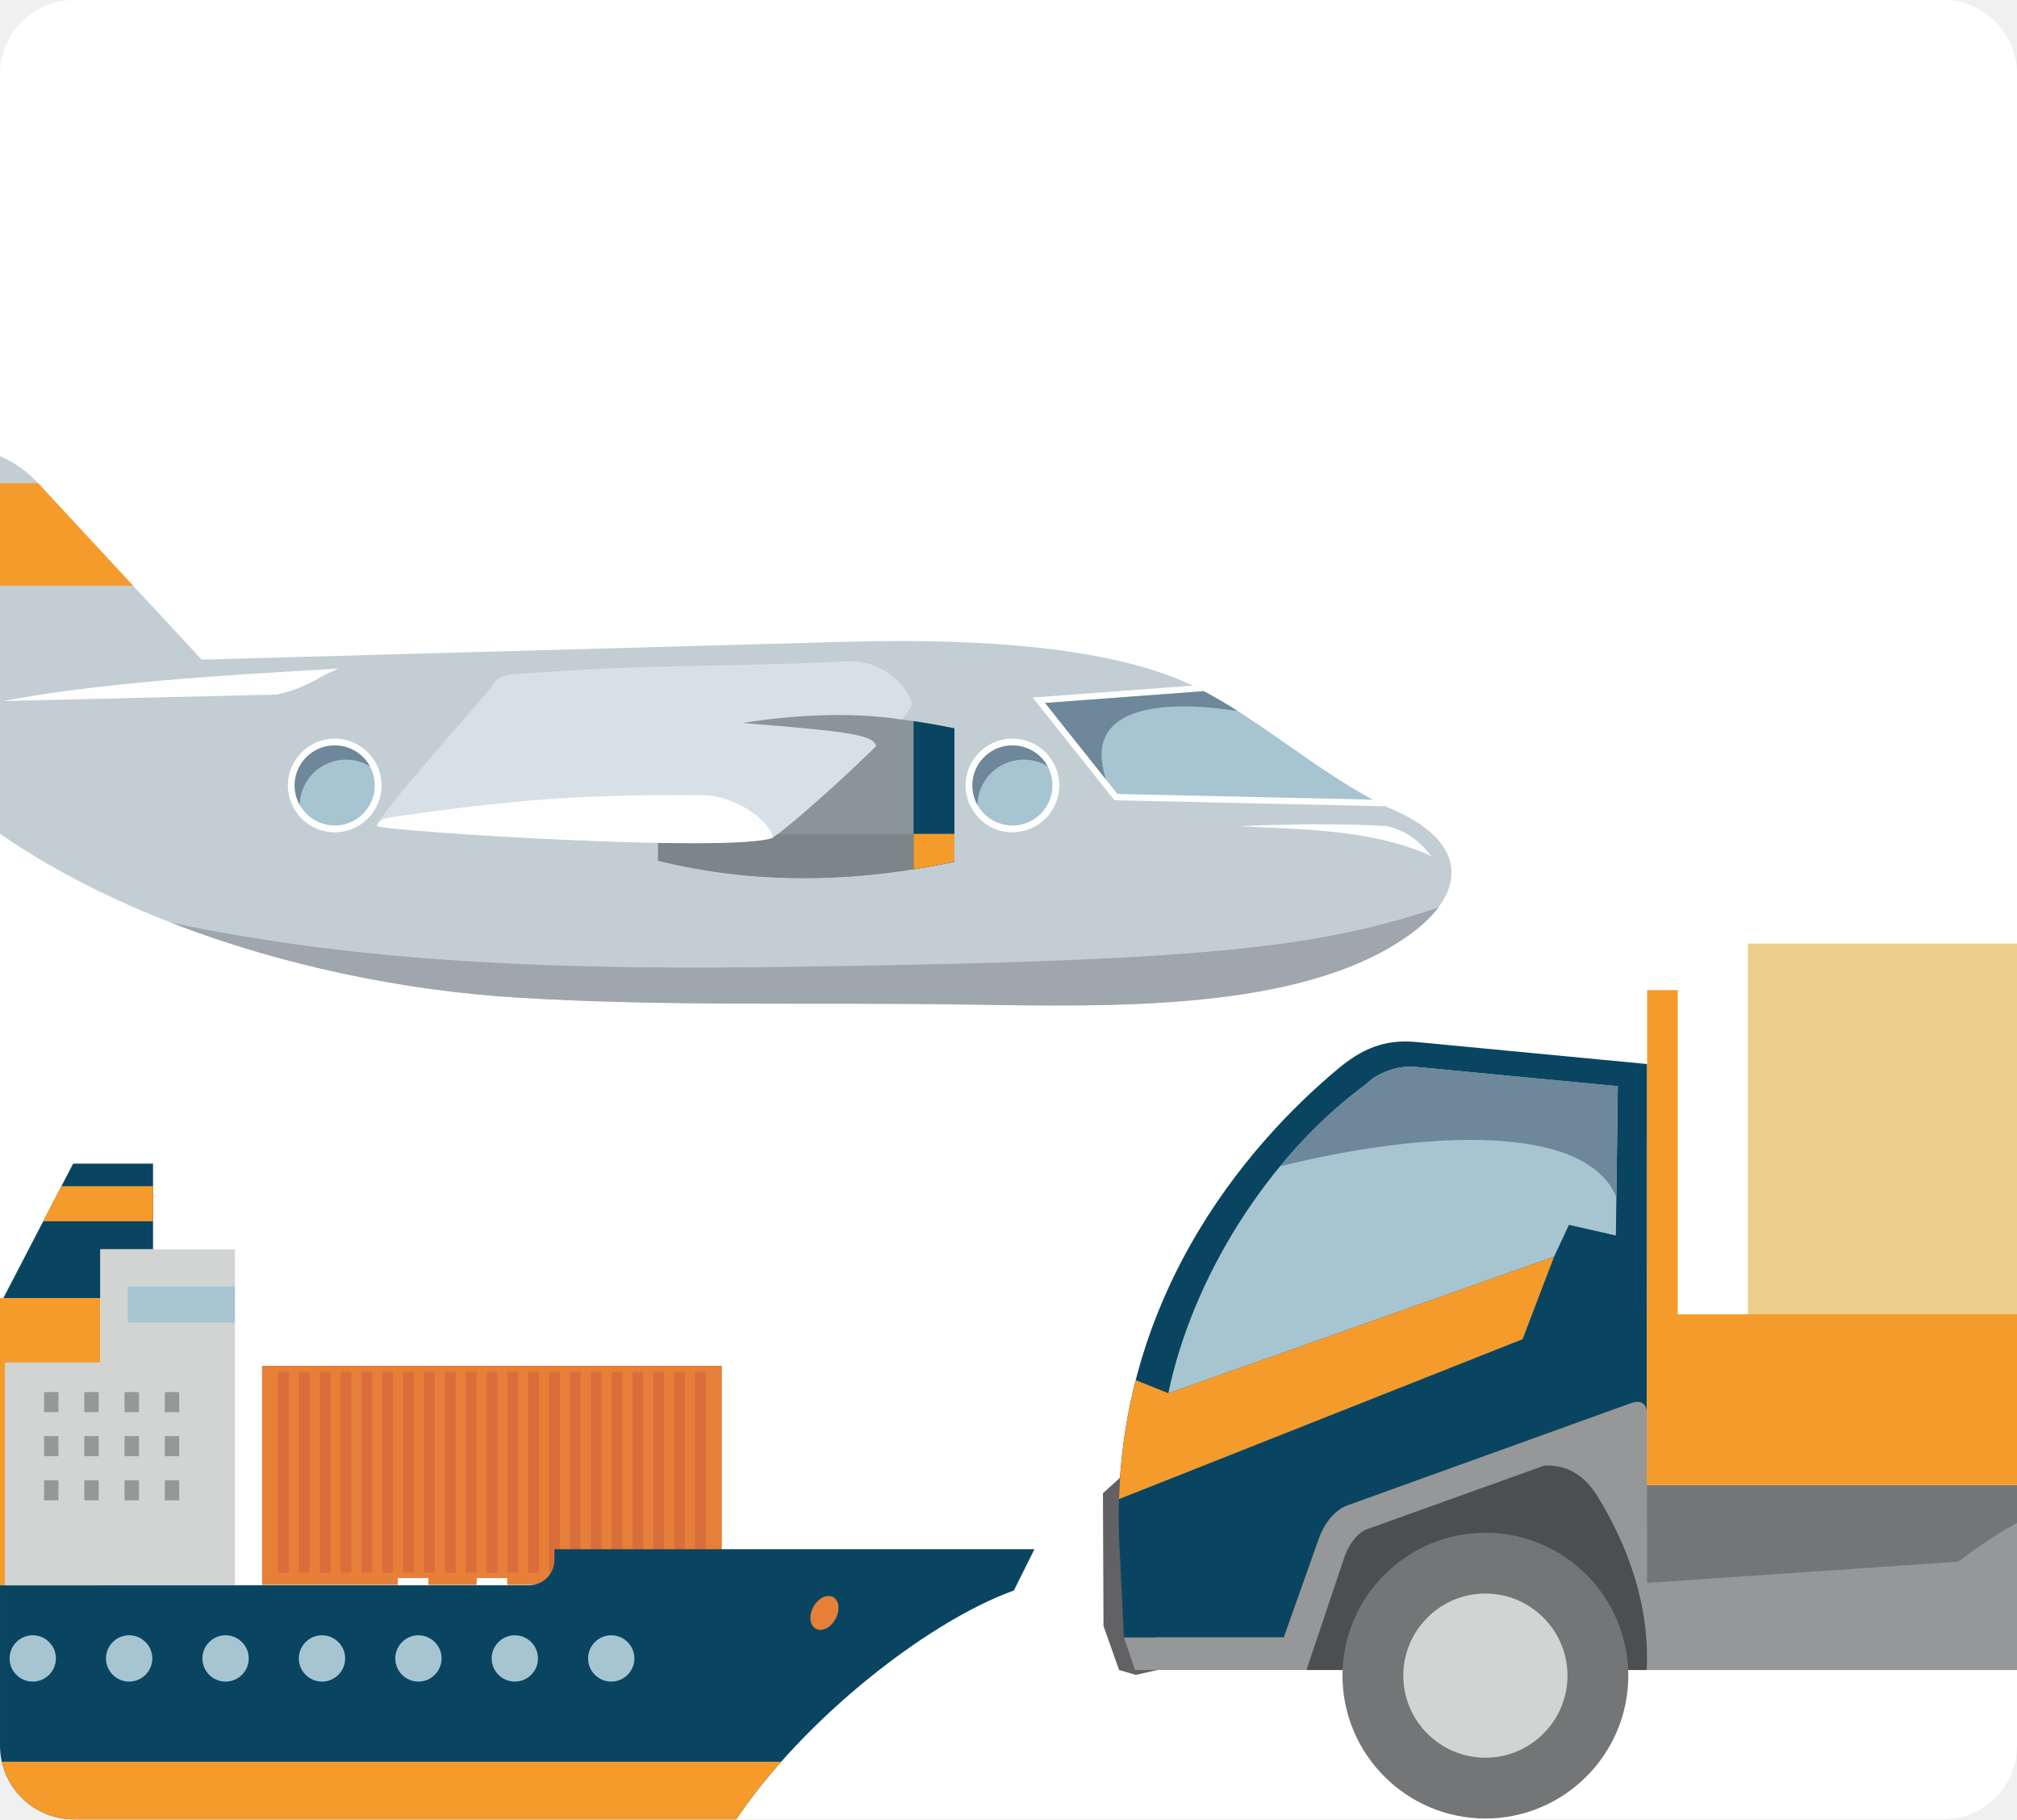
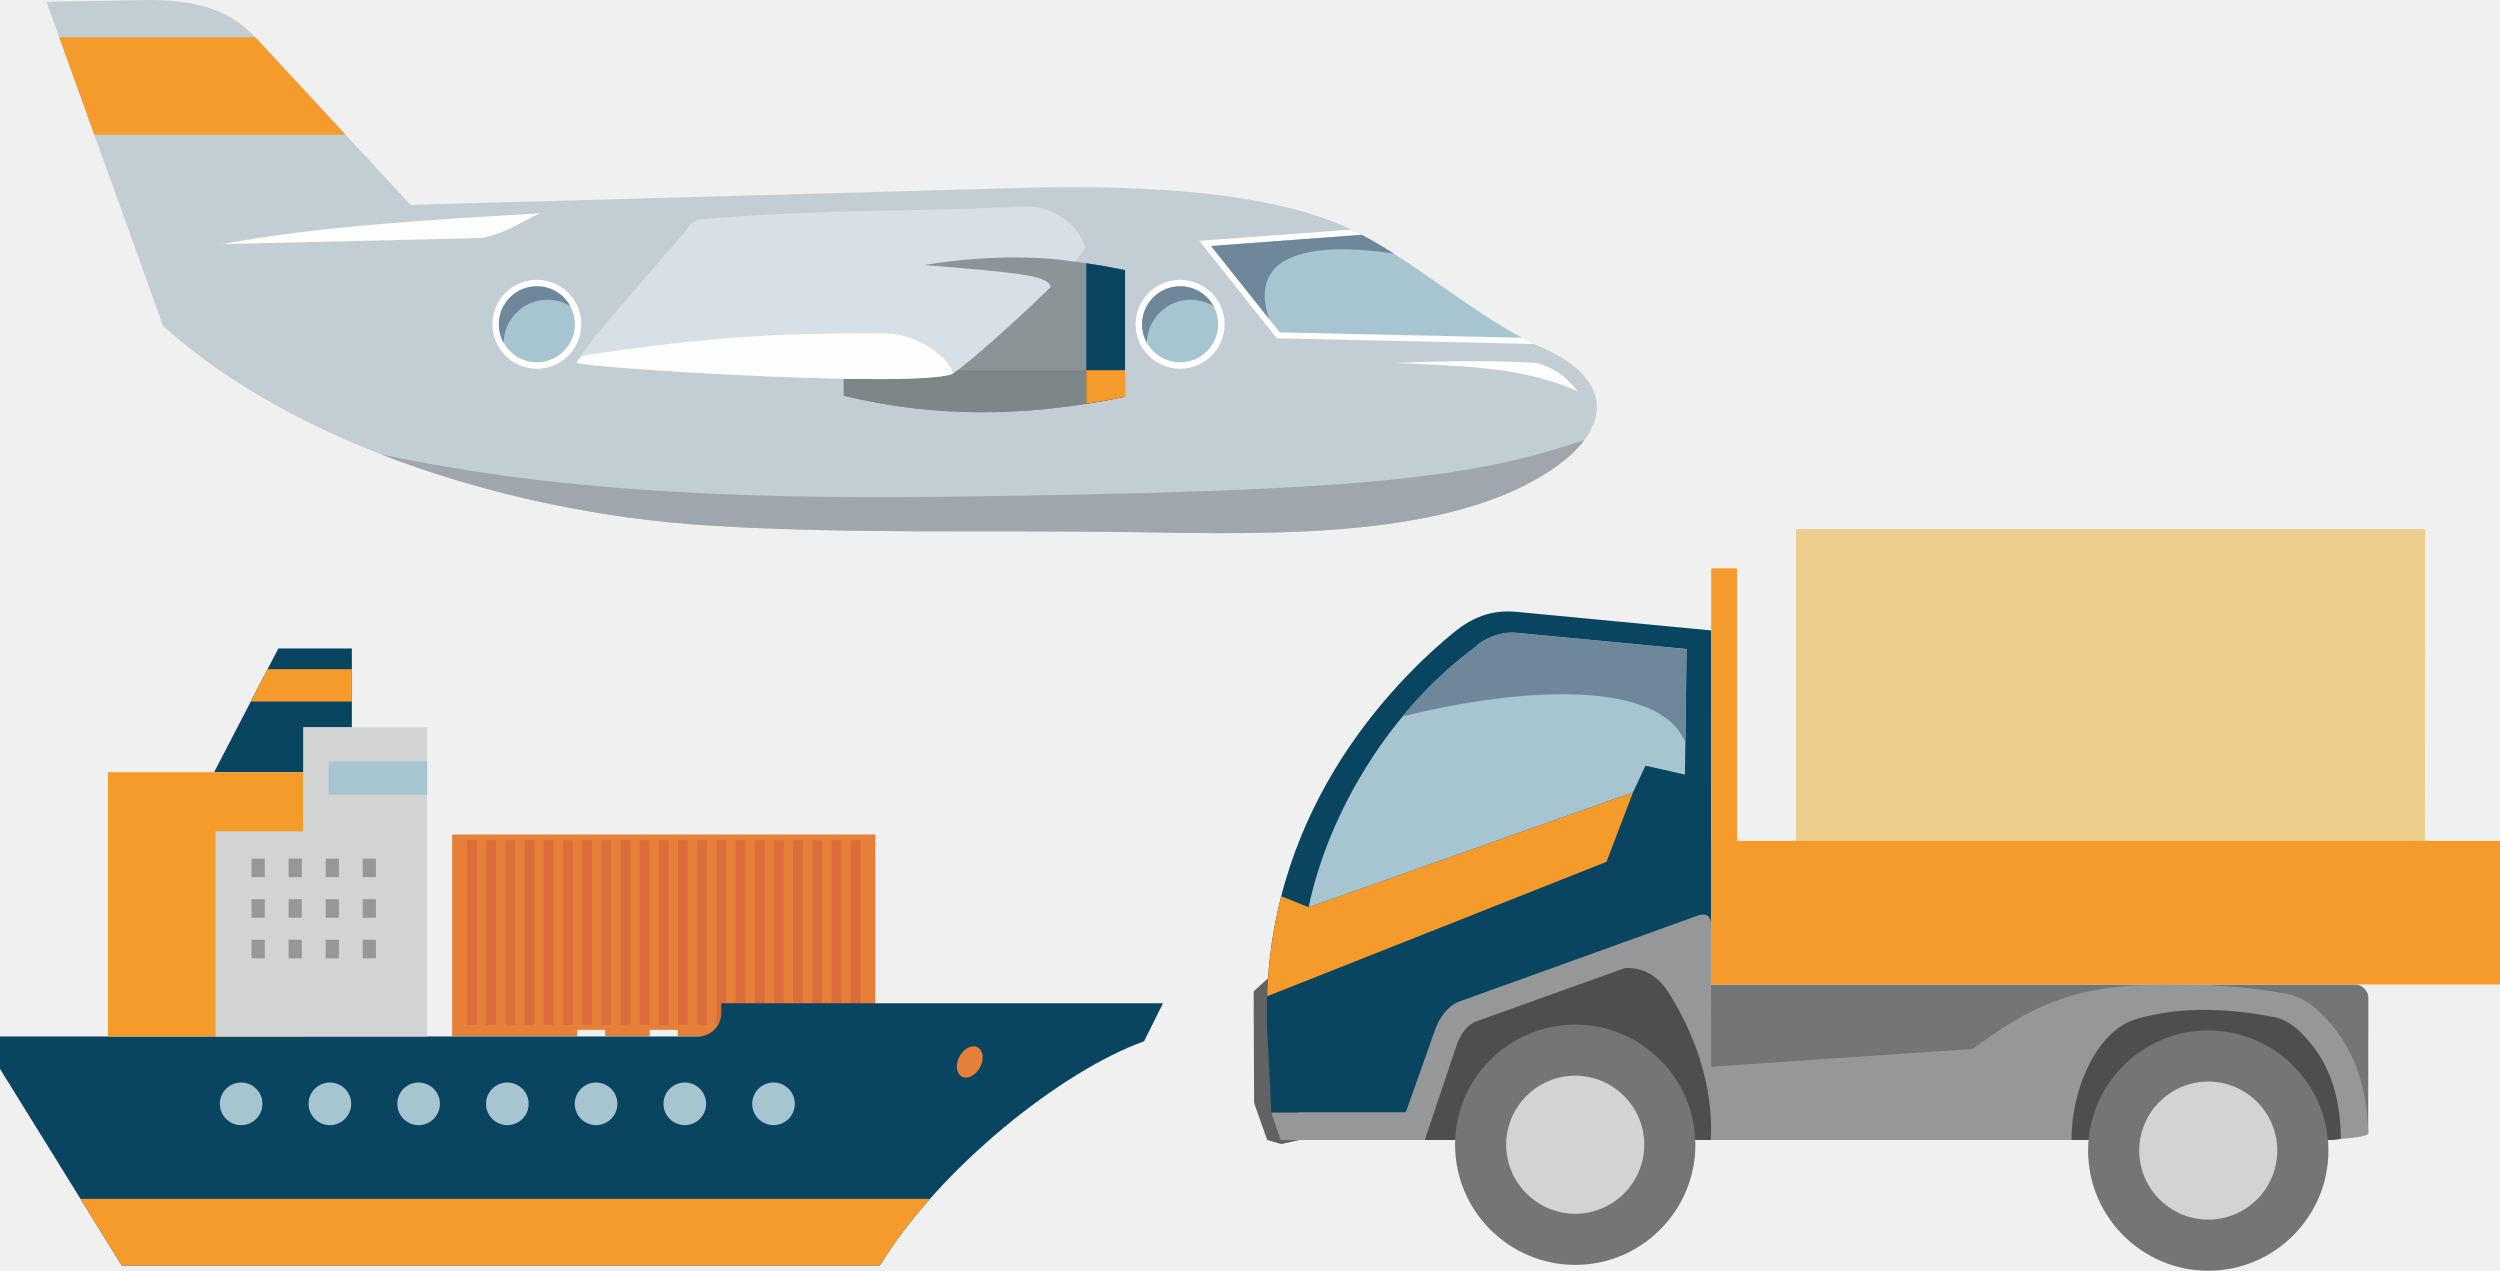
- <svg xmlns="http://www.w3.org/2000/svg" xml:space="preserve" width="786.755mm" height="709.708mm" version="1.1" style="shape-rendering:geometricPrecision; text-rendering:geometricPrecision; image-rendering:optimizeQuality; fill-rule:evenodd; clip-rule:evenodd" viewBox="0 0 3215.61 2900.71">
+ <svg xmlns="http://www.w3.org/2000/svg" xml:space="preserve" width="649.765mm" height="330.274mm" version="1.1" style="shape-rendering:geometricPrecision; text-rendering:geometricPrecision; image-rendering:optimizeQuality; fill-rule:evenodd; clip-rule:evenodd" viewBox="0 0 1805.32 917.64">
  <defs>
    <style type="text/css">
   
-     .fil19 {fill:none}
-     .fil9 {fill:#FEFEFE}
-     .fil18 {fill:#EDCD8B}
-     .fil3 {fill:#E68039}
-     .fil4 {fill:#DB6D3A}
-     .fil12 {fill:#D8E0E7}
-     .fil5 {fill:#D2D4D4}
-     .fil8 {fill:#C3CED4}
-     .fil6 {fill:#A7C5D1}
-     .fil11 {fill:#9FA6AD}
-     .fil7 {fill:#959798}
-     .fil13 {fill:#8B9598}
-     .fil14 {fill:#7C8588}
-     .fil15 {fill:#737576}
-     .fil16 {fill:#626163}
-     .fil10 {fill:#6E879A}
-     .fil17 {fill:#4D4E4F}
-     .fil1 {fill:#094561}
-     .fil2 {fill:#F59B2C}
-     .fil0 {fill:white}
+     .fil8 {fill:#FEFEFE}
+     .fil17 {fill:#EDCD8B}
+     .fil2 {fill:#E68039}
+     .fil3 {fill:#DB6D3A}
+     .fil11 {fill:#D8E0E7}
+     .fil4 {fill:#D2D4D4}
+     .fil7 {fill:#C3CED4}
+     .fil5 {fill:#A7C5D1}
+     .fil10 {fill:#9FA6AD}
+     .fil6 {fill:#959798}
+     .fil12 {fill:#8B9598}
+     .fil13 {fill:#7C8588}
+     .fil14 {fill:#737576}
+     .fil15 {fill:#626163}
+     .fil9 {fill:#6E879A}
+     .fil16 {fill:#4D4E4F}
+     .fil0 {fill:#094561}
+     .fil1 {fill:#F59B2C}
   
  </style>
-     <clipPath id="id0">
-       <path d="M117.4 0l2980.82 0c64.57,0 117.4,52.83 117.4,117.4l0 2665.91c0,64.57 -52.83,117.4 -117.4,117.4l-2980.82 0c-64.57,0 -117.4,-52.83 -117.4,-117.4l0 -2665.91c0,-64.57 52.83,-117.4 117.4,-117.4z" />
-     </clipPath>
  </defs>
  <g id="Camada_x0020_1">
-     <path class="fil0" d="M117.4 0l2980.82 0c64.57,0 117.4,52.83 117.4,117.4l0 2665.91c0,64.57 -52.83,117.4 -117.4,117.4l-2980.82 0c-64.57,0 -117.4,-52.83 -117.4,-117.4l0 -2665.91c0,-64.57 52.83,-117.4 117.4,-117.4z" />
-     <g style="clip-path:url(#id0)">
-       <g id="_2039574743424">
-         <g>
-           <g>
-             <polygon id="_1" class="fil1" points="243.98,1855.29 116.6,1855.29 5.33,2069.67 160.08,2069.67 160.08,1991.98 243.98,1991.98 " />
-             <polygon class="fil2" points="97.91,1891.25 68.87,1947.21 243.98,1947.21 243.98,1891.25 " />
-             <polygon class="fil3" points="417.74,2177.63 1150.82,2177.63 1150.82,2526.97 934.21,2526.97 934.21,2516.08 885.71,2516.08 885.71,2526.97 808.52,2526.97 808.52,2516.08 760.01,2516.08 760.01,2526.97 682.86,2526.97 682.86,2516.08 634.34,2516.08 634.34,2526.97 417.74,2526.97 " />
-             <polygon class="fil4" points="443.37,2507.27 460.52,2507.27 460.52,2187.54 443.37,2187.54 " />
-             <polygon class="fil4" points="476.61,2507.27 493.76,2507.27 493.76,2187.54 476.61,2187.54 " />
-             <polygon class="fil4" points="509.83,2507.27 526.98,2507.27 526.98,2187.54 509.83,2187.54 " />
-             <polygon class="fil4" points="543.06,2507.27 560.21,2507.27 560.21,2187.54 543.06,2187.54 " />
-             <polygon class="fil4" points="576.3,2507.27 593.46,2507.27 593.46,2187.54 576.3,2187.54 " />
-             <polygon class="fil4" points="609.53,2507.27 626.69,2507.27 626.69,2187.54 609.53,2187.54 " />
-             <polygon class="fil4" points="642.77,2507.27 659.91,2507.27 659.91,2187.54 642.77,2187.54 " />
-             <polygon class="fil4" points="675.99,2507.27 693.16,2507.27 693.16,2187.54 675.99,2187.54 " />
-             <polygon class="fil4" points="709.23,2507.27 726.4,2507.27 726.4,2187.54 709.23,2187.54 " />
-             <polygon class="fil4" points="742.46,2507.27 759.62,2507.27 759.62,2187.54 742.46,2187.54 " />
-             <polygon class="fil4" points="775.7,2507.27 792.86,2507.27 792.86,2187.54 775.7,2187.54 " />
-             <polygon class="fil4" points="808.93,2507.27 826.09,2507.27 826.09,2187.54 808.93,2187.54 " />
-             <polygon class="fil4" points="842.17,2507.27 859.33,2507.27 859.33,2187.54 842.17,2187.54 " />
-             <polygon class="fil4" points="875.42,2507.27 892.57,2507.27 892.57,2187.54 875.42,2187.54 " />
-             <polygon class="fil4" points="908.64,2507.27 925.78,2507.27 925.78,2187.54 908.64,2187.54 " />
-             <polygon class="fil4" points="941.87,2507.27 959.02,2507.27 959.02,2187.54 941.87,2187.54 " />
-             <polygon class="fil4" points="975.1,2507.27 992.26,2507.27 992.26,2187.54 975.1,2187.54 " />
-             <polygon class="fil4" points="1008.34,2507.27 1025.49,2507.27 1025.49,2187.54 1008.34,2187.54 " />
-             <polygon class="fil4" points="1041.59,2507.27 1058.73,2507.27 1058.73,2187.54 1041.59,2187.54 " />
-             <polygon class="fil4" points="1074.81,2507.27 1091.96,2507.27 1091.96,2187.54 1074.81,2187.54 " />
-             <polygon class="fil4" points="1108.03,2507.27 1125.18,2507.27 1125.18,2187.54 1108.03,2187.54 " />
-             <path class="fil1" d="M883.91 2470.04l765.23 0 -32.78 65.83c-142.66,51.24 -353.22,218.56 -457.89,388.51l-1312.99 0 -211.05 -340.76 0 -56.09 1209.15 0c22.2,0 40.34,-18.17 40.34,-40.34l0 -17.16z" />
-             <path class="fil2" d="M1245.44 2808.82c-33.16,37.46 -62.9,76.46 -86.98,115.56l-1312.99 0 -71.58 -115.56 1471.55 0z" />
-             <path class="fil3" d="M1320.96 2544.55c11.8,0 18.45,12.12 14.86,27.03 -3.63,14.95 -16.15,27.05 -27.96,27.05 -11.82,0 -18.47,-12.1 -14.88,-27.05 3.61,-14.91 16.13,-27.03 27.98,-27.03z" />
-             <polygon class="fil2" points="-178.6,2527.54 160.08,2527.54 160.08,2069.67 -178.6,2069.67 " />
-             <polygon class="fil5" points="374.48,2527.54 7.83,2527.54 7.83,2172.21 160.08,2172.21 160.08,1991.98 374.48,1991.98 " />
-             <polygon class="fil6" points="203.59,2108.66 374.48,2108.66 374.48,2051.02 203.59,2051.02 " />
-             <polygon class="fil7" points="70.24,2251.51 93.16,2251.51 93.16,2219.42 70.24,2219.42 " />
-             <polygon class="fil7" points="70.24,2321.8 93.16,2321.8 93.16,2289.73 70.24,2289.73 " />
-             <polygon class="fil7" points="70.24,2392.11 93.16,2392.11 93.16,2359.97 70.24,2359.97 " />
-             <polygon class="fil7" points="134.41,2251.51 157.34,2251.51 157.34,2219.42 134.41,2219.42 " />
-             <polygon class="fil7" points="134.41,2321.8 157.34,2321.8 157.34,2289.73 134.41,2289.73 " />
-             <polygon class="fil7" points="134.41,2392.11 157.34,2392.11 157.34,2359.97 134.41,2359.97 " />
-             <polygon class="fil7" points="198.57,2251.51 221.51,2251.51 221.51,2219.42 198.57,2219.42 " />
-             <polygon class="fil7" points="198.57,2321.8 221.51,2321.8 221.51,2289.73 198.57,2289.73 " />
-             <polygon class="fil7" points="198.57,2392.11 221.51,2392.11 221.51,2359.97 198.57,2359.97 " />
-             <polygon class="fil7" points="262.76,2251.51 285.68,2251.51 285.68,2219.42 262.76,2219.42 " />
-             <polygon class="fil7" points="262.76,2321.8 285.68,2321.8 285.68,2289.73 262.76,2289.73 " />
-             <polygon class="fil7" points="262.76,2392.11 285.68,2392.11 285.68,2359.97 262.76,2359.97 " />
-             <path class="fil6" d="M52.19 2681.1c20.34,0 36.93,-16.57 36.93,-36.92 0,-20.31 -16.59,-36.92 -36.93,-36.92 -20.35,0 -36.93,16.61 -36.93,36.92 0,20.35 16.58,36.92 36.93,36.92z" />
-             <path class="fil6" d="M205.91 2681.1c20.33,0 36.91,-16.57 36.91,-36.92 0,-20.31 -16.58,-36.92 -36.91,-36.92 -20.35,0 -36.94,16.61 -36.94,36.92 0,20.35 16.59,36.92 36.94,36.92z" />
-             <path class="fil6" d="M359.61 2681.1c20.35,0 36.95,-16.57 36.95,-36.92 0,-20.31 -16.6,-36.92 -36.95,-36.92 -20.33,0 -36.93,16.61 -36.93,36.92 0,20.35 16.6,36.92 36.93,36.92z" />
-             <path class="fil6" d="M513.34 2681.1c20.32,0 36.93,-16.57 36.93,-36.92 0,-20.31 -16.6,-36.92 -36.93,-36.92 -20.36,0 -36.94,16.61 -36.94,36.92 0,20.35 16.58,36.92 36.94,36.92z" />
-             <path class="fil6" d="M667.05 2681.1c20.34,0 36.93,-16.57 36.93,-36.92 0,-20.31 -16.6,-36.92 -36.93,-36.92 -20.34,0 -36.91,16.61 -36.91,36.92 0,20.35 16.57,36.92 36.91,36.92z" />
-             <path class="fil6" d="M820.75 2681.1c20.35,0 36.95,-16.57 36.95,-36.92 0,-20.31 -16.6,-36.92 -36.95,-36.92 -20.32,0 -36.91,16.61 -36.91,36.92 0,20.35 16.6,36.92 36.91,36.92z" />
-             <path class="fil6" d="M974.49 2681.1c20.33,0 36.91,-16.57 36.91,-36.92 0,-20.31 -16.58,-36.92 -36.91,-36.92 -20.36,0 -36.94,16.61 -36.94,36.92 0,20.35 16.57,36.92 36.94,36.92z" />
-           </g>
-           <g>
-             <path class="fil8" d="M321.54 1051.73l1020.75 -28.33c172.67,-4.84 387.86,0.97 531.08,57.49 114.56,45.27 219.55,148.83 338.71,206.2 134.79,55.26 126.05,139.15 32.2,205.28 -171.33,120.72 -472.29,112.81 -708.5,109.14 -237.77,-3.7 -475.98,3.57 -713.36,-11.11 -318.11,-19.7 -689.67,-130.65 -916.54,-335.26l-195.94 -544.43 164.09 -3c134.44,-2.45 171.95,46.76 200.84,77.93l246.67 266.08z" />
-             <path class="fil9" d="M533.62 1327.01c41.16,0 74.71,-33.53 74.71,-74.71 0,-41.12 -33.55,-74.68 -74.71,-74.68 -41.12,0 -74.7,33.56 -74.7,74.68 0,41.18 33.57,74.71 74.7,74.71z" />
-             <path class="fil9" d="M1614.08 1327.01c41.17,0 74.71,-33.53 74.71,-74.71 0,-41.12 -33.54,-74.68 -74.71,-74.68 -41.13,0 -74.69,33.56 -74.69,74.68 0,41.18 33.56,74.71 74.69,74.71z" />
-             <path class="fil2" d="M-209.72 933.96l-58.91 -163.68 329.29 0c5.15,5.39 9.79,10.54 14.21,15.38l137.47 148.31 -422.06 0z" />
-             <path class="fil9" d="M2208.86 1285.51l-20.79 -0.47 -406.67 -9.03 -4.79 -0.13 -2.95 -3.69 -115.42 -145.11 -11.92 -14.95 19.12 -1.41 235.94 -17.54c102.86,49.21 199.41,139.47 307.47,192.33z" />
-             <path class="fil6" d="M1919.02 1102.03c89.79,47.13 175.52,122.51 269.28,172.91l-406.69 -9.03 -115.41 -145.1 252.82 -18.78z" />
-             <path class="fil10" d="M1919.02 1102.03c18.14,9.53 36.12,20.21 54.07,31.63 -101.29,-16 -251.76,-16.27 -209.56,109.54l-97.33 -122.38 252.82 -18.78z" />
-             <path class="fil6" d="M533.62 1316.19c35.19,0 63.86,-28.7 63.86,-63.9 0,-35.14 -28.67,-63.82 -63.86,-63.82 -35.15,0 -63.85,28.68 -63.85,63.82 0,35.2 28.7,63.9 63.85,63.9z" />
-             <path class="fil10" d="M533.62 1188.47c24.18,0 45.18,13.39 56.02,33.17 -11.11,-6.69 -24.12,-10.52 -38.05,-10.52 -40.19,0 -72.91,32.12 -73.83,72.11 -5.09,-9.15 -7.99,-19.7 -7.99,-30.94 0,-35.25 28.6,-63.82 63.85,-63.82z" />
-             <path class="fil6" d="M1614.1 1316.19c35.18,0 63.85,-28.7 63.85,-63.9 0,-35.14 -28.69,-63.82 -63.85,-63.82 -35.18,0 -63.87,28.68 -63.87,63.82 0,35.2 28.69,63.9 63.87,63.9z" />
-             <path class="fil10" d="M1614.1 1188.47c24.14,0 45.16,13.39 56.02,33.17 -11.14,-6.69 -24.15,-10.52 -38.07,-10.52 -40.2,0 -72.91,32.12 -73.81,72.11 -5.08,-9.15 -8.02,-19.7 -8.02,-30.94 0,-35.25 28.6,-63.82 63.87,-63.82z" />
-             <path class="fil11" d="M272.12 1470.9c271.13,57.42 564.05,75.65 942.03,71.16 716.46,-8.49 888.62,-31.7 1078.89,-95.17 -11.76,15.7 -28.23,31.03 -48.77,45.49 -171.33,120.72 -472.29,112.81 -708.5,109.14 -237.77,-3.7 -475.98,3.57 -713.36,-11.11 -178.27,-11.04 -373.34,-50.75 -550.3,-119.51z" />
-             <path class="fil9" d="M4.84 1117.71c156.8,-29.42 345.08,-40.86 534.37,-51.72 -32.75,13.8 -49.99,31.06 -98.25,41.4 -145.36,3.4 -290.73,6.87 -436.12,10.32z" />
-             <path class="fil9" d="M1974.3 1317.23c80.12,-3.23 159.8,-4.76 237.93,0 38.87,10.37 53.88,29.45 70.35,47.99 -93.83,-42.86 -202.06,-42.49 -308.28,-47.99z" />
-             <path class="fil12" d="M813.52 1075.52c237.19,-18.33 307.66,-10.34 539.86,-21.09 51.73,-2.4 95.06,39.12 100.47,68.07 3.24,17.36 -174.91,180.62 -221.57,213.06l-0.18 0 0.02 0.08c-63.38,24.75 -613.16,-9.87 -630.75,-18.56 -0.06,-1.81 0.58,-3.62 1.94,-5.34 18.57,-34.67 179.9,-212.52 184.81,-222.49 3.13,-6.27 11.38,-11.73 25.4,-13.74z" />
-             <path class="fil13" d="M1437.48 1147.1c28.04,3.7 56.09,8.41 84.14,14.16l0 212.73c-154.22,32.44 -312.07,37.65 -472.44,-1.64l0 -28.48c89.27,1.59 162.17,-0.13 182.94,-8.23l-0.02 -0.08 0.18 0c29.07,-20.21 109.12,-91.15 164.6,-145.99 -5.09,-17.12 -34.97,-22.92 -212.8,-36.79 72.95,-12.11 171.1,-18.65 253.31,-5.55l0.1 -0.13z" />
-             <path class="fil14" d="M1498.53 1378.62c-146.88,28.23 -296.97,31.06 -449.34,-6.27l0 -28.48c89.27,1.61 162.17,-0.13 182.94,-8.23l-0.02 -0.08 0.18 0c2.4,-1.66 5.09,-3.64 8.11,-5.96l258.13 0 0 49.01z" />
-             <path class="fil1" d="M1456.48 1149.76c21.7,3.2 43.42,7.04 65.14,11.5l0 212.73c-21.66,4.56 -43.36,8.58 -65.14,11.98l0 -236.21z" />
-             <path class="fil2" d="M1521.62 1329.49l0 44.5c-21.66,4.56 -43.36,8.58 -65.14,11.98l0 -56.48 65.14 0z" />
-             <path class="fil9" d="M623.84 1302.9c194.48,-27.96 302.72,-36.71 497.24,-35.05 52.87,0.45 108.29,42.99 111.04,67.79 -63.38,24.75 -613.16,-9.87 -630.75,-18.56 -0.2,-5.76 6.93,-11.95 22.46,-14.19z" />
-           </g>
-           <g>
-             <path class="fil15" d="M2625.6 2662.62l1170.03 0 75.96 -12.97 0.31 -257.97c0,-11.24 -12.49,-23.88 -23.71,-23.88l-1222.59 0 0 294.82z" />
-             <polygon class="fil16" points="1758.37,2380.72 1829.95,2315.85 1845.62,2662.62 1810.72,2670.37 1784.1,2662.62 1759.23,2592.4 " />
-             <path class="fil1" d="M2625.96 1696.48l-366.92 -35.03c-41.19,-3.95 -78.87,3.62 -123.96,41.01 -144.55,119.92 -372.63,378.6 -350.07,768.87l6.91 139.47 320.33 0 513.34 -15.34 0.36 -898.98z" />
-             <path class="fil2" d="M1810.56 2200.7c-15.01,58.69 -24.58,121.78 -26.62,189.17l0.05 0.24 643.37 -254.88 50.36 -131.85 -615.13 217.93 -51.83 -20.76 -0.21 0.16z" />
-             <path class="fil6" d="M1862.59 2221.3c37.73,-181.15 156.08,-375.85 316.07,-493.42 12.16,-12.92 45.07,-30.74 80.18,-26.71l320.36 30.6 -3.09 237.63 -0.71 0.26 -74.09 -16.77 -23.58 50.48 -615.13 217.93z" />
-             <path class="fil10" d="M2040.79 1859.49c40.98,-49.63 87.35,-94.43 137.87,-131.61 12.16,-12.92 45.07,-30.74 80.18,-26.71l320.36 30.6 -2.3 176.97c-48.68,-118.02 -302.86,-106.93 -536.1,-49.26z" />
-             <path class="fil7" d="M3482.51 2367.8l93.69 1.03 -0.13 1.08c48.29,1.15 96.14,7.29 143.42,16.06 22.98,4.3 44.38,18.69 61.47,35.22 63.51,61.52 86.99,137.22 90.63,222.28 0.1,2.07 0.16,4.12 0.26,6.13 0.19,6.06 -30.31,10.04 -77.79,12.5l-536.21 0.52 -1448.37 0 -17.55 -51.82 254.67 0 55.94 -157.86c7.94,-22.41 24.42,-45.18 45.56,-52.8l453.59 -163.52c13.1,-4.24 23.9,0.11 23.9,17.42l0 41.52c0,51.51 0,111.94 0,167.15l0 61.05 496.04 -33.89c104.91,-77.44 188.36,-122.07 360.87,-122.07z" />
-             <path class="fil17" d="M3447.16 2429.14c83.35,-20.46 165.79,-14.72 246.34,0.45 19.05,3.62 36.73,15.72 50.85,29.69 55.94,55.13 74.41,123.68 75.44,201.02 -7.26,2.32 -20.05,2.32 -24.5,2.32l-486.06 0c-0.71,-66.26 23.4,-149.55 72.16,-198.31 23.08,-23.06 42.42,-29.46 65.77,-35.17z" />
-             <path class="fil15" d="M3568.29 2910.51c125.53,0 227.87,-102.32 227.87,-227.8 0,-125.49 -102.35,-227.82 -227.87,-227.82 -125.43,0 -227.8,102.32 -227.8,227.82 0,125.48 102.37,227.8 227.8,227.8z" />
-             <path class="fil5" d="M3568.29 2813.59c72.15,0 130.89,-58.77 130.89,-130.87 0.05,-72.1 -58.74,-130.9 -130.89,-130.9 -72.06,0 -130.85,58.8 -130.85,130.9 0,72.1 58.79,130.87 130.85,130.87z" />
-             <polygon class="fil18" points="2786.55,2287.22 3978.93,2287.22 3979.46,1504.37 2786.55,1504.37 " />
-             <polygon class="fil2" points="2625.6,2095.55 2625.96,2095.55 2625.96,1578.68 2674.72,1578.68 2674.72,2095.55 4121.47,2095.55 4121.47,2367.74 2625.6,2367.74 " />
-             <path class="fil17" d="M2082.84 2662.62l542.36 0c5.5,-105.25 -32.1,-202.45 -79.02,-277.94 -20.31,-32.62 -48.21,-49.65 -83.98,-48.02l-281.86 101.1c-17.3,6.21 -30.61,26.02 -37.11,45.22l-60.39 179.63z" />
-             <path class="fil15" d="M2368.1 2899.4c125.47,0 227.82,-102.34 227.82,-227.82 0,-125.48 -102.35,-227.8 -227.82,-227.8 -125.48,0 -227.82,102.32 -227.82,227.8 0,125.48 102.34,227.82 227.82,227.82z" />
-             <path class="fil5" d="M2368.1 2802.49c72.1,0 130.89,-58.82 130.89,-130.9 0,-72.09 -58.79,-130.9 -130.89,-130.9 -72.11,0 -130.9,58.81 -130.9,130.9 0,72.08 58.79,130.9 130.9,130.9z" />
-           </g>
-         </g>
+     <g id="_1697969370448">
+       <g>
+         <polygon class="fil0" points="254.09,468.26 200.99,468.26 154.61,557.62 219.12,557.62 219.12,525.24 254.09,525.24 " />
+         <polygon class="fil1" points="193.2,483.25 181.1,506.58 254.09,506.58 254.09,483.25 " />
+         <polygon class="fil2" points="326.52,602.63 632.09,602.63 632.09,748.24 541.8,748.24 541.8,743.7 521.59,743.7 521.59,748.24 489.41,748.24 489.41,743.7 469.19,743.7 469.19,748.24 437.03,748.24 437.03,743.7 416.8,743.7 416.8,748.24 326.52,748.24 " />
+         <polygon class="fil3" points="337.2,740.03 344.35,740.03 344.35,606.76 337.2,606.76 " />
+         <polygon class="fil3" points="351.06,740.03 358.2,740.03 358.2,606.76 351.06,606.76 " />
+         <polygon class="fil3" points="364.9,740.03 372.05,740.03 372.05,606.76 364.9,606.76 " />
+         <polygon class="fil3" points="378.75,740.03 385.91,740.03 385.91,606.76 378.75,606.76 " />
+         <polygon class="fil3" points="392.61,740.03 399.76,740.03 399.76,606.76 392.61,606.76 " />
+         <polygon class="fil3" points="406.46,740.03 413.62,740.03 413.62,606.76 406.46,606.76 " />
+         <polygon class="fil3" points="420.32,740.03 427.46,740.03 427.46,606.76 420.32,606.76 " />
+         <polygon class="fil3" points="434.17,740.03 441.32,740.03 441.32,606.76 434.17,606.76 " />
+         <polygon class="fil3" points="448.02,740.03 455.18,740.03 455.18,606.76 448.02,606.76 " />
+         <polygon class="fil3" points="461.87,740.03 469.03,740.03 469.03,606.76 461.87,606.76 " />
+         <polygon class="fil3" points="475.73,740.03 482.88,740.03 482.88,606.76 475.73,606.76 " />
+         <polygon class="fil3" points="489.58,740.03 496.73,740.03 496.73,606.76 489.58,606.76 " />
+         <polygon class="fil3" points="503.43,740.03 510.59,740.03 510.59,606.76 503.43,606.76 " />
+         <polygon class="fil3" points="517.29,740.03 524.44,740.03 524.44,606.76 517.29,606.76 " />
+         <polygon class="fil3" points="531.14,740.03 538.29,740.03 538.29,606.76 531.14,606.76 " />
+         <polygon class="fil3" points="545,740.03 552.14,740.03 552.14,606.76 545,606.76 " />
+         <polygon class="fil3" points="558.85,740.03 566,740.03 566,606.76 558.85,606.76 " />
+         <polygon class="fil3" points="572.7,740.03 579.85,740.03 579.85,606.76 572.7,606.76 " />
+         <polygon class="fil3" points="586.56,740.03 593.71,740.03 593.71,606.76 586.56,606.76 " />
+         <polygon class="fil3" points="600.41,740.03 607.56,740.03 607.56,606.76 600.41,606.76 " />
+         <polygon class="fil3" points="614.26,740.03 621.41,740.03 621.41,606.76 614.26,606.76 " />
+         <path class="fil0" d="M520.83 724.51l318.98 0 -13.67 27.44c-59.47,21.36 -147.23,91.1 -190.87,161.95l-547.31 0 -87.97 -142.04 0 -23.38 504.02 0c9.25,0 16.81,-7.57 16.81,-16.82l0 -7.15z" />
+         <path class="fil1" d="M671.54 865.73c-13.82,15.62 -26.22,31.87 -36.26,48.17l-547.31 0 -29.84 -48.17 613.4 0z" />
+         <path class="fil2" d="M703.01 755.57c4.92,0 7.69,5.05 6.2,11.27 -1.51,6.23 -6.73,11.28 -11.66,11.28 -4.93,0 -7.7,-5.04 -6.2,-11.28 1.51,-6.21 6.72,-11.27 11.66,-11.27z" />
+         <polygon class="fil1" points="77.94,748.48 219.12,748.48 219.12,557.62 77.94,557.62 " />
+         <polygon class="fil4" points="308.48,748.48 155.65,748.48 155.65,600.37 219.12,600.37 219.12,525.24 308.48,525.24 " />
+         <polygon class="fil5" points="237.25,573.88 308.48,573.88 308.48,549.85 237.25,549.85 " />
+         <polygon class="fil6" points="181.67,633.42 191.22,633.42 191.22,620.04 181.67,620.04 " />
+         <polygon class="fil6" points="181.67,662.72 191.22,662.72 191.22,649.35 181.67,649.35 " />
+         <polygon class="fil6" points="181.67,692.03 191.22,692.03 191.22,678.63 181.67,678.63 " />
+         <polygon class="fil6" points="208.41,633.42 217.97,633.42 217.97,620.04 208.41,620.04 " />
+         <polygon class="fil6" points="208.41,662.72 217.97,662.72 217.97,649.35 208.41,649.35 " />
+         <polygon class="fil6" points="208.41,692.03 217.97,692.03 217.97,678.63 208.41,678.63 " />
+         <polygon class="fil6" points="235.16,633.42 244.72,633.42 244.72,620.04 235.16,620.04 " />
+         <polygon class="fil6" points="235.16,662.72 244.72,662.72 244.72,649.35 235.16,649.35 " />
+         <polygon class="fil6" points="235.16,692.03 244.72,692.03 244.72,678.63 235.16,678.63 " />
+         <polygon class="fil6" points="261.91,633.42 271.47,633.42 271.47,620.04 261.91,620.04 " />
+         <polygon class="fil6" points="261.91,662.72 271.47,662.72 271.47,649.35 261.91,649.35 " />
+         <polygon class="fil6" points="261.91,692.03 271.47,692.03 271.47,678.63 261.91,678.63 " />
+         <path class="fil5" d="M174.14 812.49c8.48,0 15.39,-6.91 15.39,-15.39 0,-8.46 -6.92,-15.39 -15.39,-15.39 -8.48,0 -15.39,6.93 -15.39,15.39 0,8.48 6.91,15.39 15.39,15.39z" />
+         <path class="fil5" d="M238.22 812.49c8.48,0 15.39,-6.91 15.39,-15.39 0,-8.46 -6.91,-15.39 -15.39,-15.39 -8.48,0 -15.4,6.93 -15.4,15.39 0,8.48 6.92,15.39 15.4,15.39z" />
+         <path class="fil5" d="M302.28 812.49c8.48,0 15.4,-6.91 15.4,-15.39 0,-8.46 -6.92,-15.39 -15.4,-15.39 -8.47,0 -15.39,6.93 -15.39,15.39 0,8.48 6.92,15.39 15.39,15.39z" />
+         <path class="fil5" d="M366.37 812.49c8.47,0 15.39,-6.91 15.39,-15.39 0,-8.46 -6.92,-15.39 -15.39,-15.39 -8.49,0 -15.4,6.93 -15.4,15.39 0,8.48 6.91,15.39 15.4,15.39z" />
+         <path class="fil5" d="M430.44 812.49c8.48,0 15.39,-6.91 15.39,-15.39 0,-8.46 -6.92,-15.39 -15.39,-15.39 -8.48,0 -15.39,6.93 -15.39,15.39 0,8.48 6.91,15.39 15.39,15.39z" />
+         <path class="fil5" d="M494.51 812.49c8.48,0 15.4,-6.91 15.4,-15.39 0,-8.46 -6.92,-15.39 -15.4,-15.39 -8.47,0 -15.39,6.93 -15.39,15.39 0,8.48 6.92,15.39 15.39,15.39z" />
+         <path class="fil5" d="M558.59 812.49c8.47,0 15.39,-6.91 15.39,-15.39 0,-8.46 -6.91,-15.39 -15.39,-15.39 -8.49,0 -15.4,6.93 -15.4,15.39 0,8.48 6.91,15.39 15.4,15.39z" />
+       </g>
+       <g>
+         <path class="fil7" d="M296.5 147.93l438.83 -12.18c74.23,-2.08 166.75,0.42 228.32,24.72 49.25,19.46 94.38,63.98 145.61,88.65 57.95,23.76 54.19,59.82 13.84,88.25 -73.66,51.9 -203.04,48.5 -304.59,46.92 -102.22,-1.59 -204.63,1.54 -306.68,-4.78 -136.76,-8.47 -296.49,-56.17 -394.03,-144.13l-84.24 -234.05 70.54 -1.29c57.8,-1.05 73.92,20.1 86.34,33.5l106.04 114.39z" />
+         <path class="fil8" d="M387.68 266.28c17.69,0 32.12,-14.42 32.12,-32.12 0,-17.68 -14.42,-32.11 -32.12,-32.11 -17.68,0 -32.11,14.43 -32.11,32.11 0,17.7 14.43,32.12 32.11,32.12z" />
+         <path class="fil8" d="M852.17 266.28c17.7,0 32.12,-14.42 32.12,-32.12 0,-17.68 -14.42,-32.11 -32.12,-32.11 -17.68,0 -32.11,14.43 -32.11,32.11 0,17.7 14.43,32.12 32.11,32.12z" />
+         <path class="fil1" d="M68.11 97.3l-25.33 -70.37 141.57 0c2.21,2.32 4.21,4.53 6.11,6.61l59.1 63.76 -181.45 0z" />
+         <path class="fil8" d="M1107.88 248.43l-8.94 -0.2 -174.83 -3.88 -2.06 -0.05 -1.27 -1.59 -49.62 -62.38 -5.12 -6.43 8.22 -0.61 101.43 -7.54c44.22,21.16 85.73,59.96 132.18,82.68z" />
+         <path class="fil5" d="M983.27 169.56c38.6,20.26 75.46,52.67 115.76,74.34l-174.84 -3.88 -49.62 -62.38 108.69 -8.07z" />
+         <path class="fil9" d="M983.27 169.56c7.8,4.1 15.53,8.69 23.24,13.6 -43.55,-6.88 -108.24,-6.99 -90.09,47.09l-41.84 -52.61 108.69 -8.07z" />
+         <path class="fil5" d="M387.68 261.63c15.13,0 27.46,-12.34 27.46,-27.47 0,-15.11 -12.33,-27.44 -27.46,-27.44 -15.11,0 -27.45,12.33 -27.45,27.44 0,15.13 12.34,27.47 27.45,27.47z" />
+         <path class="fil9" d="M387.68 206.72c10.4,0 19.42,5.76 24.08,14.26 -4.78,-2.88 -10.37,-4.52 -16.36,-4.52 -17.28,0 -31.34,13.81 -31.74,31 -2.19,-3.94 -3.44,-8.47 -3.44,-13.3 0,-15.15 12.29,-27.44 27.45,-27.44z" />
+         <path class="fil5" d="M852.19 261.63c15.12,0 27.45,-12.34 27.45,-27.47 0,-15.11 -12.34,-27.44 -27.45,-27.44 -15.12,0 -27.46,12.33 -27.46,27.44 0,15.13 12.34,27.47 27.46,27.47z" />
+         <path class="fil9" d="M852.19 206.72c10.38,0 19.42,5.76 24.08,14.26 -4.79,-2.88 -10.38,-4.52 -16.37,-4.52 -17.28,0 -31.35,13.81 -31.73,31 -2.19,-3.94 -3.45,-8.47 -3.45,-13.3 0,-15.15 12.3,-27.44 27.46,-27.44z" />
+         <path class="fil10" d="M275.26 328.14c116.56,24.68 242.49,32.52 404.99,30.59 308.01,-3.65 382.03,-13.63 463.82,-40.92 -5.05,6.75 -12.14,13.34 -20.97,19.56 -73.66,51.9 -203.04,48.5 -304.59,46.92 -102.22,-1.59 -204.63,1.54 -306.68,-4.78 -76.64,-4.75 -160.5,-21.82 -236.58,-51.38z" />
+         <path class="fil8" d="M160.35 176.3c67.41,-12.65 148.35,-17.57 229.73,-22.24 -14.08,5.93 -21.49,13.35 -42.24,17.8 -62.49,1.46 -124.99,2.95 -187.49,4.44z" />
+         <path class="fil8" d="M1007.04 262.07c34.44,-1.39 68.7,-2.05 102.29,0 16.71,4.46 23.16,12.66 30.24,20.63 -40.34,-18.43 -86.87,-18.27 -132.53,-20.63z" />
+         <path class="fil11" d="M508.01 158.16c101.97,-7.88 132.27,-4.45 232.09,-9.07 22.24,-1.03 40.87,16.82 43.19,29.26 1.39,7.46 -75.2,77.65 -95.26,91.6l-0.08 0 0.01 0.03c-27.25,10.64 -263.6,-4.24 -271.16,-7.98 -0.03,-0.78 0.25,-1.56 0.83,-2.29 7.98,-14.91 77.34,-91.37 79.45,-95.65 1.35,-2.7 4.89,-5.04 10.92,-5.91z" />
+         <path class="fil12" d="M776.25 188.93c12.05,1.59 24.11,3.62 36.17,6.09l0 91.45c-66.3,13.95 -134.16,16.19 -203.11,-0.7l0 -12.24c38.38,0.68 69.72,-0.05 78.65,-3.54l-0.01 -0.03 0.08 0c12.5,-8.69 46.91,-39.19 70.76,-62.76 -2.19,-7.36 -15.04,-9.85 -91.49,-15.82 31.36,-5.21 73.56,-8.02 108.9,-2.39l0.04 -0.05z" />
+         <path class="fil13" d="M802.5 288.46c-63.15,12.14 -127.67,13.35 -193.18,-2.7l0 -12.24c38.38,0.69 69.72,-0.05 78.65,-3.54l-0.01 -0.03 0.08 0c1.03,-0.71 2.19,-1.57 3.49,-2.56l110.97 0 0 21.07z" />
+         <path class="fil0" d="M784.42 190.07c9.33,1.38 18.67,3.03 28.01,4.95l0 91.45c-9.31,1.96 -18.64,3.69 -28.01,5.15l0 -101.55z" />
+         <path class="fil1" d="M812.43 267.34l0 19.13c-9.31,1.96 -18.64,3.69 -28.01,5.15l0 -24.28 28.01 0z" />
+         <path class="fil8" d="M426.46 255.91c83.61,-12.02 130.14,-15.78 213.77,-15.07 22.73,0.19 46.55,18.48 47.74,29.15 -27.25,10.64 -263.6,-4.24 -271.16,-7.98 -0.09,-2.48 2.98,-5.14 9.66,-6.1z" />
+       </g>
+       <g>
+         <path class="fil14" d="M1235.59 823.22l445.62 0 28.93 -4.94 0.12 -98.25c0,-4.28 -4.76,-9.09 -9.03,-9.09l-465.64 0 0 112.29z" />
+         <polygon class="fil15" points="905.29,715.86 932.56,691.15 938.52,823.22 925.23,826.18 915.09,823.22 905.62,796.48 " />
+         <path class="fil0" d="M1235.73 455.26l-139.75 -13.34c-15.69,-1.5 -30.04,1.38 -47.21,15.62 -55.06,45.67 -141.92,144.2 -133.33,292.83l2.63 53.12 122 0 195.51 -5.84 0.14 -342.39z" />
+         <path class="fil1" d="M925.17 647.29c-5.72,22.35 -9.36,46.38 -10.14,72.05l0.02 0.09 245.04 -97.08 19.18 -50.22 -234.28 83 -19.74 -7.91 -0.08 0.06z" />
+         <path class="fil5" d="M944.99 655.14c14.37,-68.99 59.45,-143.15 120.38,-187.93 4.63,-4.92 17.16,-11.71 30.54,-10.17l122.01 11.65 -1.18 90.5 -0.27 0.1 -28.22 -6.39 -8.98 19.23 -234.28 83z" />
+         <path class="fil9" d="M1012.86 517.34c15.61,-18.9 33.27,-35.96 52.51,-50.12 4.63,-4.92 17.16,-11.71 30.54,-10.17l122.01 11.65 -0.88 67.4c-18.54,-44.95 -115.35,-40.73 -204.18,-18.76z" />
+         <path class="fil6" d="M1561.96 710.94l35.68 0.39 -0.05 0.41c18.39,0.44 36.61,2.77 54.63,6.12 8.75,1.64 16.9,7.12 23.41,13.41 24.19,23.43 33.13,52.26 34.52,84.66 0.04,0.79 0.06,1.57 0.1,2.34 0.07,2.31 -11.54,3.82 -29.63,4.76l-204.22 0.2 -551.63 0 -6.68 -19.74 97 0 21.31 -60.12c3.02,-8.53 9.3,-17.21 17.35,-20.11l172.76 -62.28c4.99,-1.62 9.1,0.04 9.1,6.64l0 15.82c0,19.62 0,42.63 0,63.66l0 23.25 188.92 -12.91c39.96,-29.5 71.74,-46.49 137.44,-46.49z" />
+         <path class="fil16" d="M1548.49 734.3c31.74,-7.79 63.15,-5.61 93.82,0.17 7.26,1.38 13.99,5.99 19.37,11.31 21.31,21 28.34,47.1 28.73,76.56 -2.76,0.89 -7.63,0.89 -9.33,0.89l-185.12 0c-0.27,-25.24 8.91,-56.96 27.48,-75.53 8.79,-8.78 16.15,-11.22 25.05,-13.39z" />
+         <path class="fil14" d="M1594.63 917.64c47.81,0 86.79,-38.97 86.79,-86.76 0,-47.8 -38.98,-86.77 -86.79,-86.77 -47.77,0 -86.76,38.97 -86.76,86.77 0,47.79 38.99,86.76 86.76,86.76z" />
+         <path class="fil4" d="M1594.63 880.72c27.48,0 49.85,-22.38 49.85,-49.84 0.02,-27.46 -22.37,-49.86 -49.85,-49.86 -27.44,0 -49.84,22.39 -49.84,49.86 0,27.46 22.39,49.84 49.84,49.84z" />
+         <polygon class="fil17" points="1296.89,680.25 1751.03,680.25 1751.23,382.09 1296.89,382.09 " />
+         <polygon class="fil1" points="1235.59,607.25 1235.73,607.25 1235.73,410.39 1254.3,410.39 1254.3,607.25 1805.32,607.25 1805.32,710.91 1235.59,710.91 " />
+         <path class="fil16" d="M1028.87 823.22l206.57 0c2.1,-40.09 -12.23,-77.11 -30.1,-105.86 -7.73,-12.42 -18.36,-18.91 -31.98,-18.29l-107.35 38.51c-6.59,2.36 -11.66,9.91 -14.13,17.22l-23 68.42z" />
+         <path class="fil14" d="M1137.52 913.41c47.79,0 86.77,-38.98 86.77,-86.77 0,-47.79 -38.98,-86.76 -86.77,-86.76 -47.79,0 -86.77,38.97 -86.77,86.76 0,47.79 38.98,86.77 86.77,86.77z" />
+         <path class="fil4" d="M1137.52 876.49c27.46,0 49.85,-22.4 49.85,-49.86 0,-27.46 -22.39,-49.86 -49.85,-49.86 -27.46,0 -49.86,22.4 -49.86,49.86 0,27.45 22.39,49.86 49.86,49.86z" />
      </g>
    </g>
-     <path class="fil19" d="M117.4 0l2980.82 0c64.57,0 117.4,52.83 117.4,117.4l0 2665.91c0,64.57 -52.83,117.4 -117.4,117.4l-2980.82 0c-64.57,0 -117.4,-52.83 -117.4,-117.4l0 -2665.91c0,-64.57 52.83,-117.4 117.4,-117.4z" />
  </g>
</svg>
